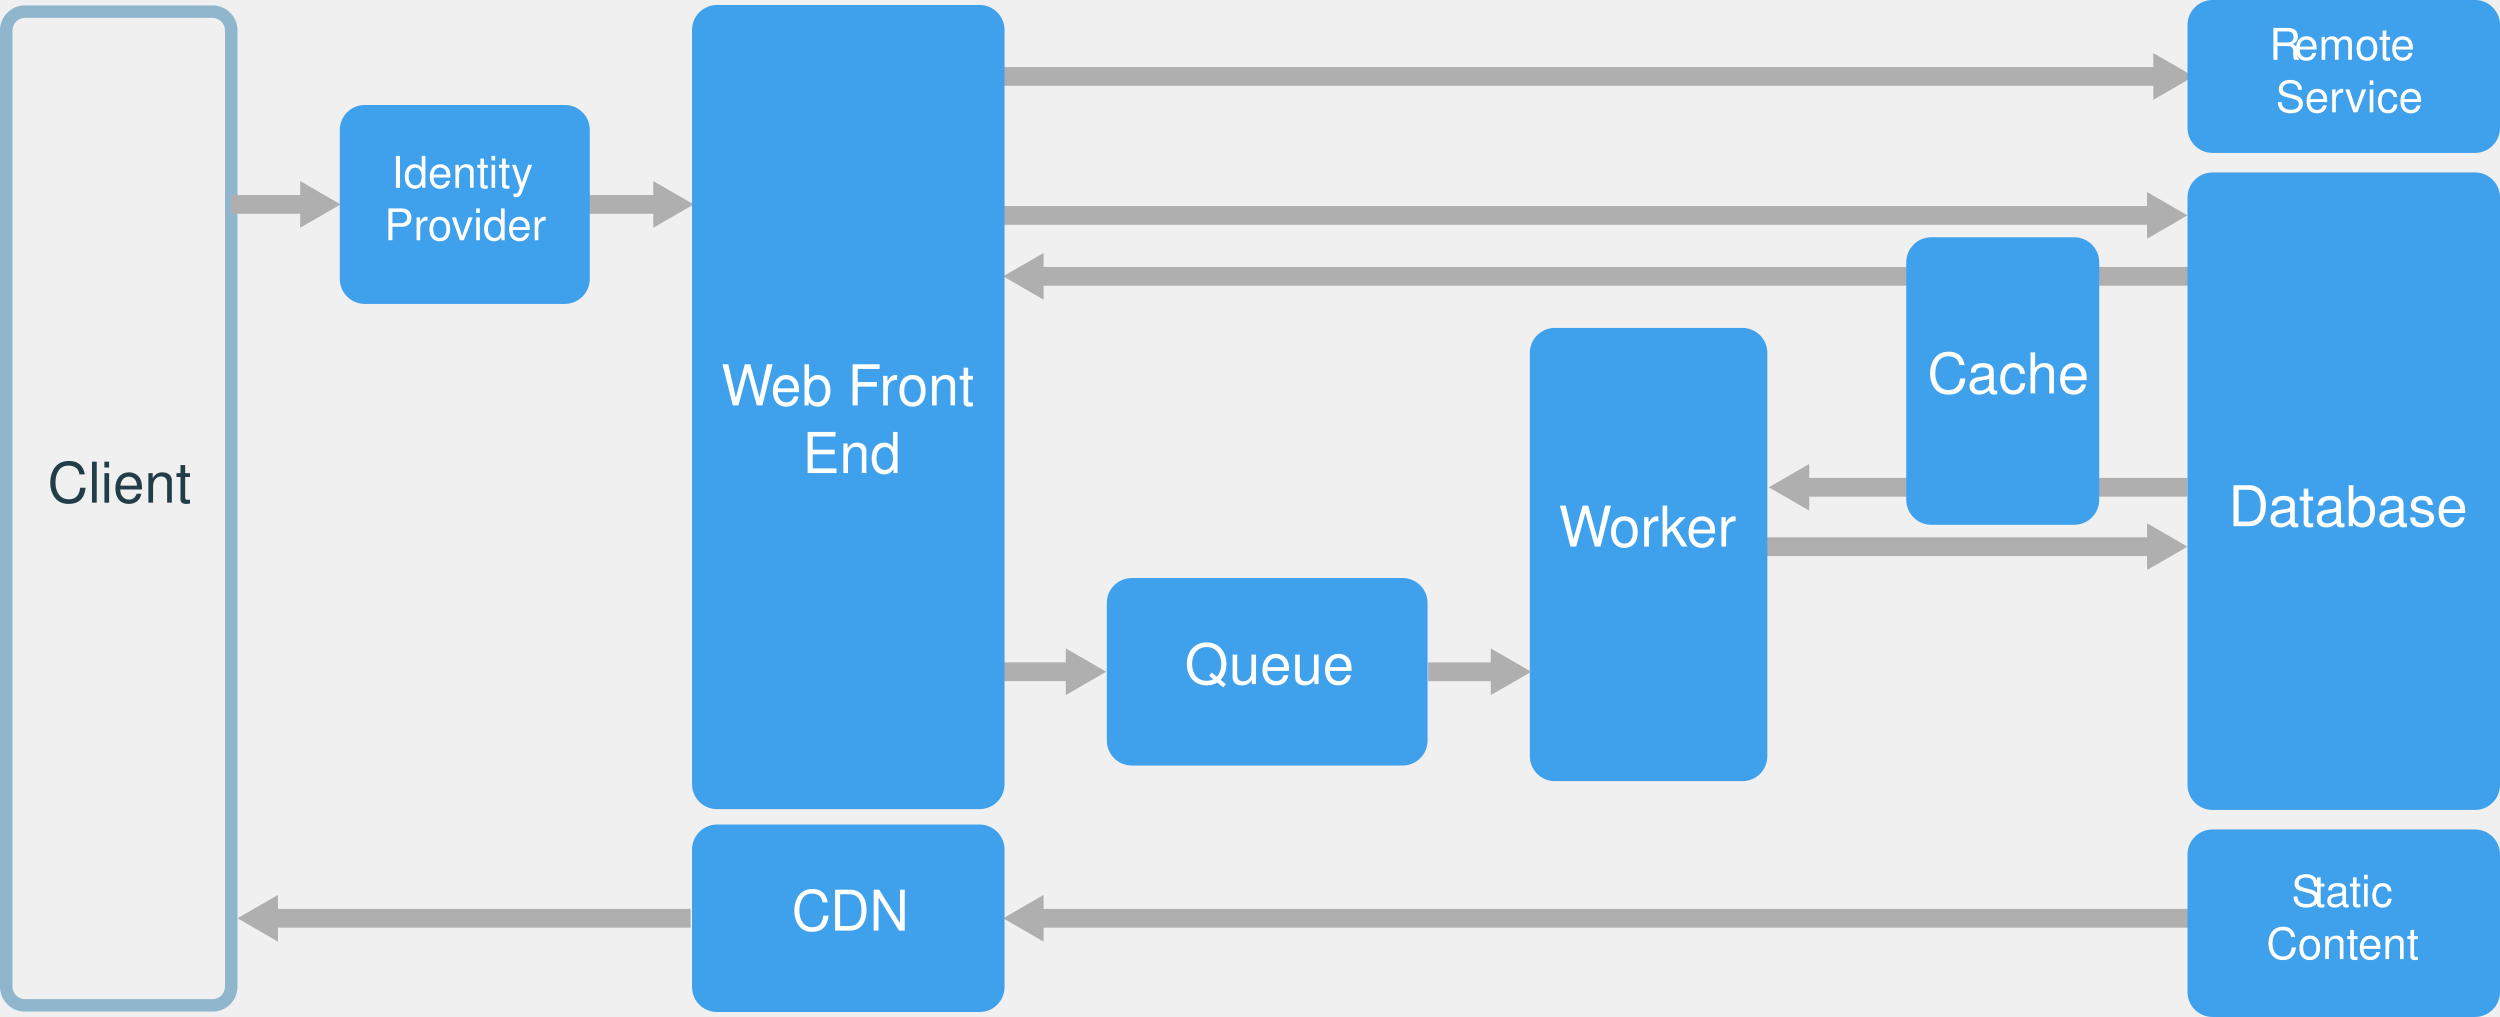
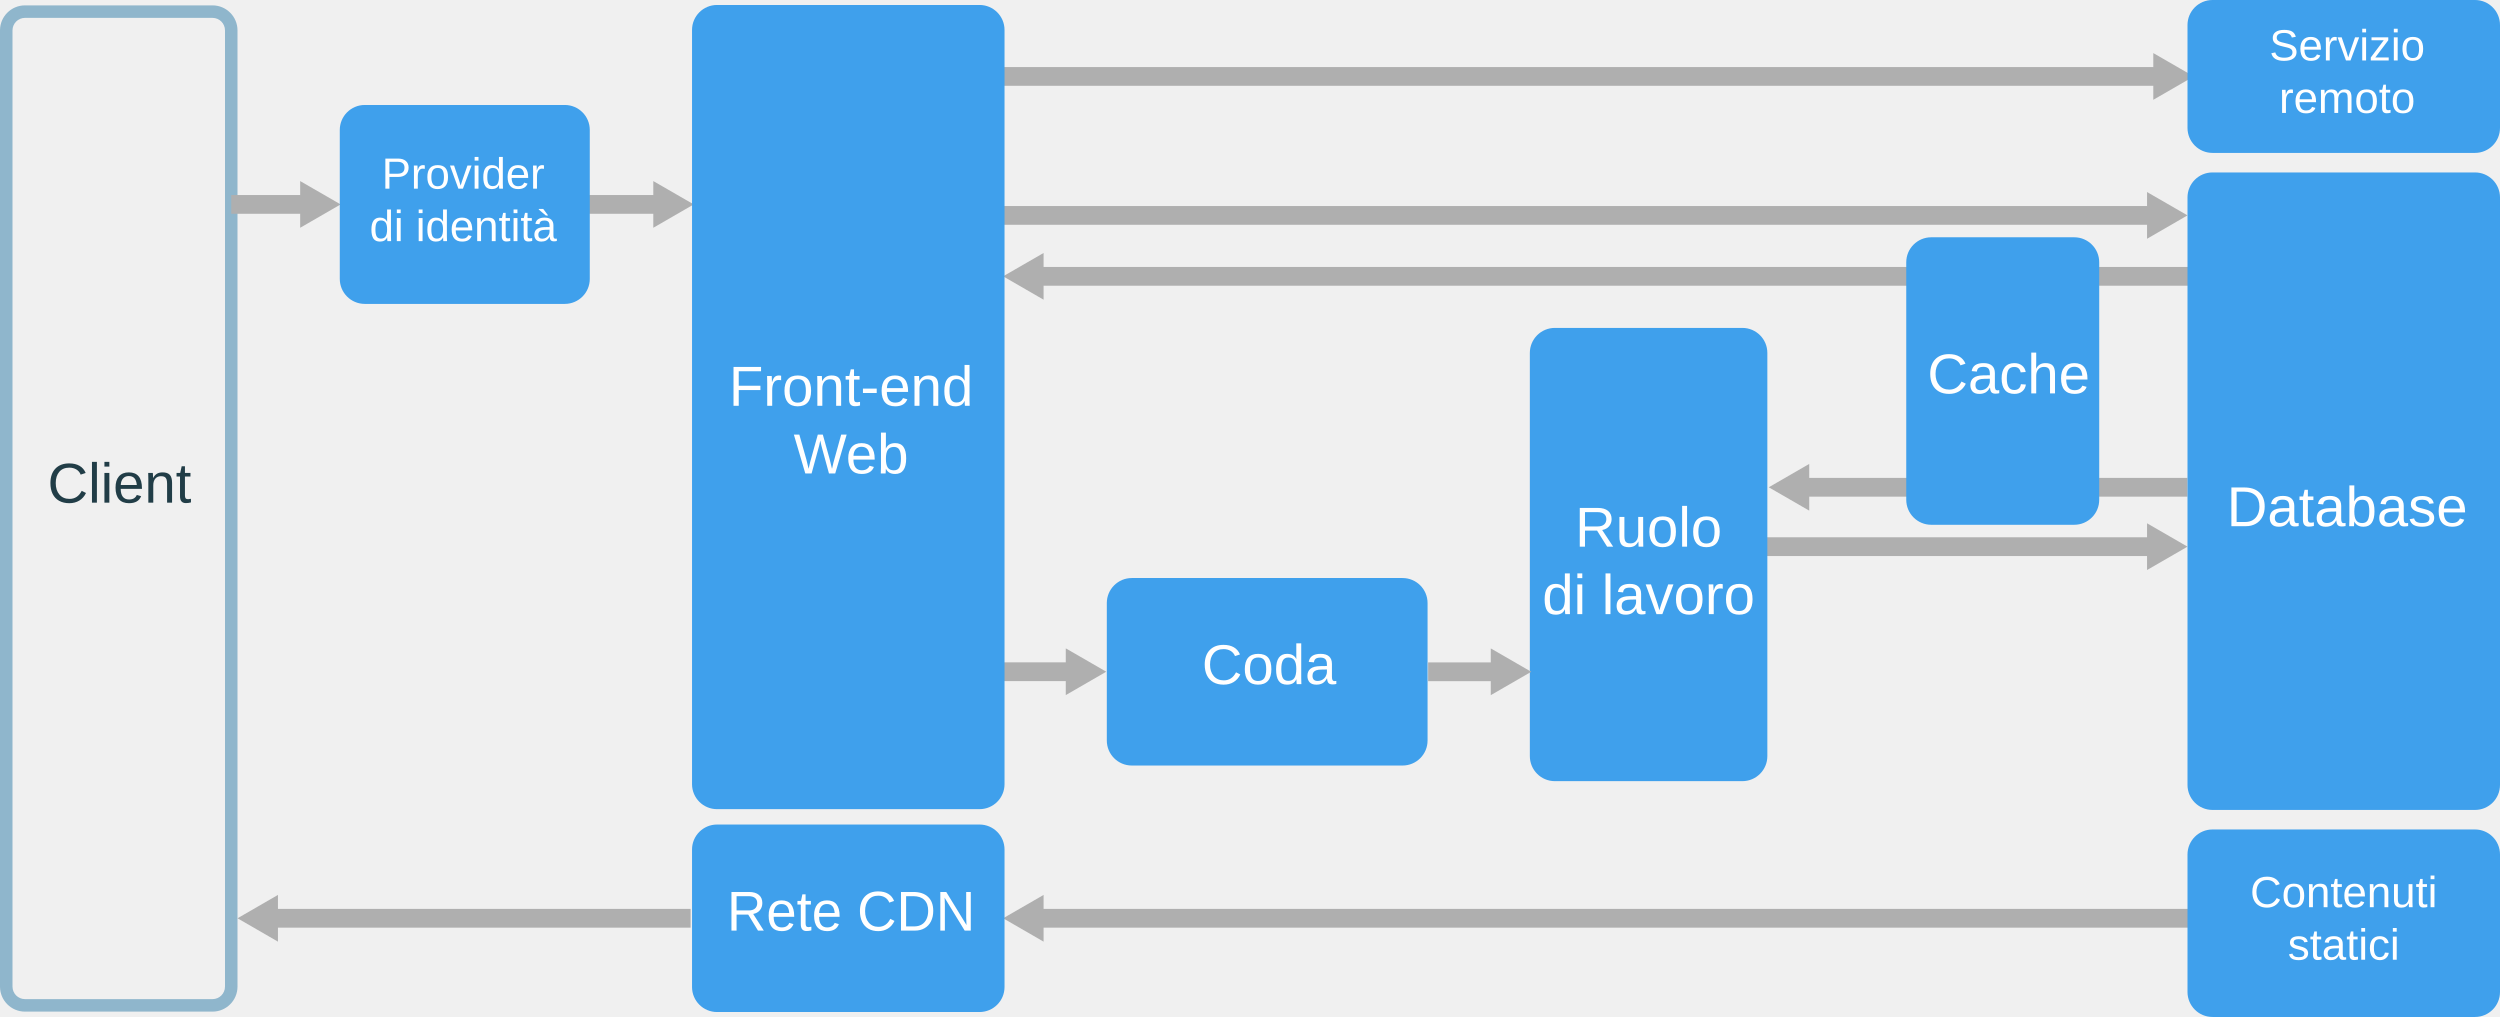
- <svg xmlns="http://www.w3.org/2000/svg" id="Layer_1" data-name="Layer 1" width="800" height="325.43" viewBox="0 0 800 325.43">
+ <svg xmlns="http://www.w3.org/2000/svg" viewBox="0 0 800 325.43">
  <defs>
-     <style>
- text{font-family:segoe-ui_normal,Segoe UI,Segoe,Segoe WP,Helvetica Neue,Helvetica,sans-serif;}.cls-1,.cls-3{fill:none;stroke:#afafaf;stroke-width:6px;}.cls-1{stroke-miterlimit:10;}.cls-2{fill:#afafaf;}.cls-3{stroke-linejoin:bevel;}.cls-4{fill:#3fa0ec;}.cls-5,.cls-8{font-size:18px;}.cls-12,.cls-14,.cls-5,.cls-9{fill:#fff;}.cls-6{letter-spacing:-0.04em;}.cls-7{fill:#8fb6cc;}.cls-8{fill:#213d47;}.cls-9{font-size:14px;}.cls-10{letter-spacing:-0.03em;}.cls-11{letter-spacing:-0.03em;}.cls-12{font-size:18.04px;}.cls-13{letter-spacing:-0.04em;}.cls-14{font-size:17.97px;}</style>
+     <style>.cls-1,.cls-3{fill:none;stroke:#afafaf;stroke-width:6px;}.cls-1{stroke-miterlimit:10;}.cls-2{fill:#afafaf;}.cls-3{stroke-linejoin:bevel;}.cls-4{fill:#3fa0ec;}.cls-5{fill:#8fb6cc;}.cls-6,.cls-7,.cls-8{isolation:isolate;}.cls-6,.cls-7{font-size:18px;}.cls-10,.cls-6,.cls-8,.cls-9{fill:#fff;}.cls-10,.cls-6,.cls-7,.cls-8,.cls-9{font-family:ArialMT, Arial;}.cls-7{fill:#213d47;}.cls-8{font-size:17.97px;}.cls-9{font-size:14px;}.cls-10{font-size:18.04px;}.cls-11{letter-spacing:-0.02em;}</style>
  </defs>
-   <line class="cls-1" x1="576.76" y1="155.93" x2="700" y2="155.93" />
-   <polygon class="cls-2" points="578.95 163.41 566 155.93 578.95 148.45 578.95 163.41" />
-   <line class="cls-1" x1="331.76" y1="293.85" x2="703" y2="293.85" />
-   <polygon class="cls-2" points="333.95 301.33 321 293.85 333.95 286.37 333.95 301.33" />
-   <line class="cls-1" x1="564" y1="174.93" x2="689.24" y2="174.93" />
-   <polygon class="cls-2" points="687.05 182.41 700 174.93 687.05 167.45 687.05 182.41" />
-   <line class="cls-1" x1="331.76" y1="88.43" x2="706.01" y2="88.43" />
-   <polygon class="cls-2" points="333.95 95.91 320.99 88.42 333.95 80.95 333.95 95.91" />
-   <line class="cls-1" x1="321" y1="68.93" x2="689.24" y2="68.93" />
-   <polygon class="cls-2" points="687.05 76.41 700 68.92 687.05 61.45 687.05 76.41" />
-   <line class="cls-3" x1="320.99" y1="24.46" x2="691.24" y2="24.46" />
-   <polygon class="cls-2" points="689.05 31.94 702.01 24.46 689.05 16.98 689.05 31.94" />
-   <line class="cls-1" x1="188" y1="65.41" x2="211.24" y2="65.41" />
-   <polygon class="cls-2" points="209.05 72.89 222 65.41 209.05 57.94 209.05 72.89" />
-   <rect class="cls-4" x="489.55" y="104.93" width="76" height="145.04" rx="8" ry="8" />
-   <text class="cls-5" transform="translate(498.78 174.92)">
-     <tspan class="cls-6">W</tspan>
-     <tspan x="16.11" y="0">orker</tspan>
-   </text>
-   <path class="cls-7" d="M68,156.79a4,4,0,0,1,4,4v306a4,4,0,0,1-4,4H8a4,4,0,0,1-4-4v-306a4,4,0,0,1,4-4H68m0-4H8a8,8,0,0,0-8,8v306a8,8,0,0,0,8,8H68a8,8,0,0,0,8-8v-306a8,8,0,0,0-8-8Z" transform="translate(0 -151.07)" />
-   <text class="cls-8" transform="translate(15.22 160.85)">Client</text>
-   <line class="cls-1" x1="74" y1="65.41" x2="98.24" y2="65.41" />
-   <polygon class="cls-2" points="96.05 72.89 109 65.41 96.05 57.94 96.05 72.89" />
-   <line class="cls-1" x1="321" y1="214.95" x2="343.24" y2="214.95" />
-   <polygon class="cls-2" points="341.05 222.43 354 214.95 341.05 207.47 341.05 222.43" />
-   <rect class="cls-4" x="700" width="100" height="48.93" rx="8" ry="8" />
-   <text class="cls-9" transform="translate(726.19 19.14)">
-     <tspan class="cls-10">R</tspan>
-     <tspan x="7.96" y="0">emote</tspan>
-     <tspan x="2.05" y="16.8">Service</tspan>
-   </text>
-   <rect class="cls-4" x="700" y="265.43" width="100" height="60" rx="8" ry="8" />
-   <text class="cls-9" transform="translate(733.27 290.11)">
-     <tspan class="cls-11">S</tspan>
-     <tspan x="6.99" y="0">tatic</tspan>
-     <tspan x="-8.04" y="16.8">Content</tspan>
-   </text>
-   <rect class="cls-4" x="700" y="55.18" width="100" height="204" rx="8" ry="8" />
-   <text class="cls-5" transform="translate(713.09 168.38)">Database</text>
-   <rect class="cls-4" x="354.18" y="184.97" width="102.64" height="60" rx="8" ry="8" />
-   <text class="cls-5" transform="translate(379.11 218.92)">Queue</text>
-   <rect class="cls-4" x="221.45" y="1.59" width="100" height="257.34" rx="8" ry="8" />
-   <text class="cls-12" transform="translate(230.81 129.72) scale(0.98 1)">
-     <tspan class="cls-13">W</tspan>
-     <tspan x="16.14" y="0">eb Front</tspan>
-     <tspan x="26.57" y="21.65">End</tspan>
-   </text>
-   <rect class="cls-4" x="221.45" y="263.85" width="100" height="60" rx="8" ry="8" />
-   <text class="cls-14" transform="translate(253.35 297.79) scale(0.97 1)">CDN</text>
-   <rect class="cls-4" x="108.73" y="33.59" width="80" height="63.66" rx="8" ry="8" />
-   <text class="cls-9" transform="translate(125.29 60.09)">Identity<tspan x="-2.29" y="16.8">Provider</tspan>
-   </text>
-   <line class="cls-1" x1="457" y1="214.97" x2="479.24" y2="214.97" />
-   <polygon class="cls-2" points="477.05 222.45 490 214.97 477.05 207.49 477.05 222.45" />
-   <line class="cls-1" x1="86.76" y1="293.85" x2="221" y2="293.85" />
-   <polygon class="cls-2" points="88.95 301.33 76 293.85 88.95 286.37 88.95 301.33" />
-   <rect class="cls-4" x="610" y="75.93" width="61.75" height="92" rx="8" ry="8" />
-   <text class="cls-5" transform="translate(616.77 125.88)">Cache</text>
+   <g id="Shapes">
+     <line class="cls-1" x1="576.76" y1="155.93" x2="700" y2="155.93" />
+     <polygon class="cls-2" points="578.95 163.41 566 155.93 578.95 148.45 578.95 163.41" />
+     <line class="cls-1" x1="331.76" y1="293.85" x2="703" y2="293.85" />
+     <polygon class="cls-2" points="333.95 301.33 321 293.85 333.95 286.37 333.95 301.33" />
+     <line class="cls-1" x1="564" y1="174.93" x2="689.24" y2="174.93" />
+     <polygon class="cls-2" points="687.05 182.41 700 174.93 687.05 167.45 687.05 182.41" />
+     <line class="cls-1" x1="331.76" y1="88.43" x2="706.01" y2="88.43" />
+     <polygon class="cls-2" points="333.95 95.91 320.99 88.42 333.95 80.95 333.95 95.91" />
+     <line class="cls-1" x1="321" y1="68.93" x2="689.24" y2="68.93" />
+     <polygon class="cls-2" points="687.05 76.41 700 68.92 687.05 61.45 687.05 76.41" />
+     <line class="cls-3" x1="320.99" y1="24.46" x2="691.24" y2="24.46" />
+     <polygon class="cls-2" points="689.05 31.94 702.01 24.46 689.05 16.98 689.05 31.94" />
+     <line class="cls-1" x1="188" y1="65.41" x2="211.24" y2="65.41" />
+     <polygon class="cls-2" points="209.05 72.89 222 65.41 209.05 57.94 209.05 72.89" />
+     <rect class="cls-4" x="489.55" y="104.93" width="76" height="145.04" rx="8" ry="8" />
+     <path class="cls-5" d="M68,5.72a4,4,0,0,1,4,4v306a4,4,0,0,1-4,4H8a4,4,0,0,1-4-4V9.72a4,4,0,0,1,4-4H68m0-4H8a8,8,0,0,0-8,8v306a8,8,0,0,0,8,8H68a8,8,0,0,0,8-8V9.72A8,8,0,0,0,68,1.72Z" />
+     <line class="cls-1" x1="74" y1="65.41" x2="98.24" y2="65.41" />
+     <polygon class="cls-2" points="96.05 72.89 109 65.41 96.05 57.94 96.05 72.89" />
+     <line class="cls-1" x1="321" y1="214.95" x2="343.24" y2="214.95" />
+     <polygon class="cls-2" points="341.05 222.43 354 214.95 341.05 207.47 341.05 222.43" />
+     <rect class="cls-4" x="700" width="100" height="48.93" rx="8" ry="8" />
+     <rect class="cls-4" x="700" y="265.43" width="100" height="60" rx="8" ry="8" />
+     <rect class="cls-4" x="700" y="55.18" width="100" height="204" rx="8" ry="8" />
+     <rect class="cls-4" x="354.18" y="184.97" width="102.64" height="60" rx="8" ry="8" />
+     <rect class="cls-4" x="221.45" y="1.59" width="100" height="257.34" rx="8" ry="8" />
+     <rect class="cls-4" x="221.45" y="263.85" width="100" height="60" rx="8" ry="8" />
+     <rect class="cls-4" x="108.73" y="33.59" width="80" height="63.66" rx="8" ry="8" />
+     <line class="cls-1" x1="457" y1="214.97" x2="479.24" y2="214.97" />
+     <polygon class="cls-2" points="477.05 222.45 490 214.97 477.05 207.49 477.05 222.45" />
+     <line class="cls-1" x1="86.76" y1="293.85" x2="221" y2="293.85" />
+     <polygon class="cls-2" points="88.95 301.33 76 293.85 88.95 286.37 88.95 301.33" />
+     <rect class="cls-4" x="610" y="75.93" width="61.75" height="92" rx="8" ry="8" />
+   </g>
+   <g id="Layer_2" data-name="Layer 2">
+     <text class="cls-6" transform="translate(504.04 174.93)">Ruolo<tspan x="-10.5" y="21.6">di lavoro</tspan>
+     </text>
+     <text class="cls-7" transform="translate(15.21 160.85)">Client</text>
+     <text class="cls-6" transform="translate(712.56 168.38)">Database</text>
+     <text class="cls-6" transform="translate(384.59 218.92)">Coda</text>
+     <text class="cls-8" transform="translate(232.64 297.79) scale(0.97 1)">Rete CDN</text>
+     <text class="cls-6" transform="translate(616.75 125.88)">Cache</text>
+     <text class="cls-9" transform="translate(122.16 60.37)">Provider <tspan x="-3.9" y="16.8">di identità</tspan>
+     </text>
+     <text class="cls-10" transform="translate(233.24 129.85)">Front-end <tspan class="cls-11" x="20.72" y="21.65">W</tspan>
+       <tspan x="37.42" y="21.65">eb</tspan>
+     </text>
+     <text class="cls-9" transform="translate(726.19 19.34)">Servizio <tspan x="3.11" y="16.8">remoto</tspan>
+     </text>
+     <text class="cls-9" transform="translate(720.03 290.31)">Contenuti <tspan x="12.07" y="16.8">statici</tspan>
+     </text>
+   </g>
</svg>
